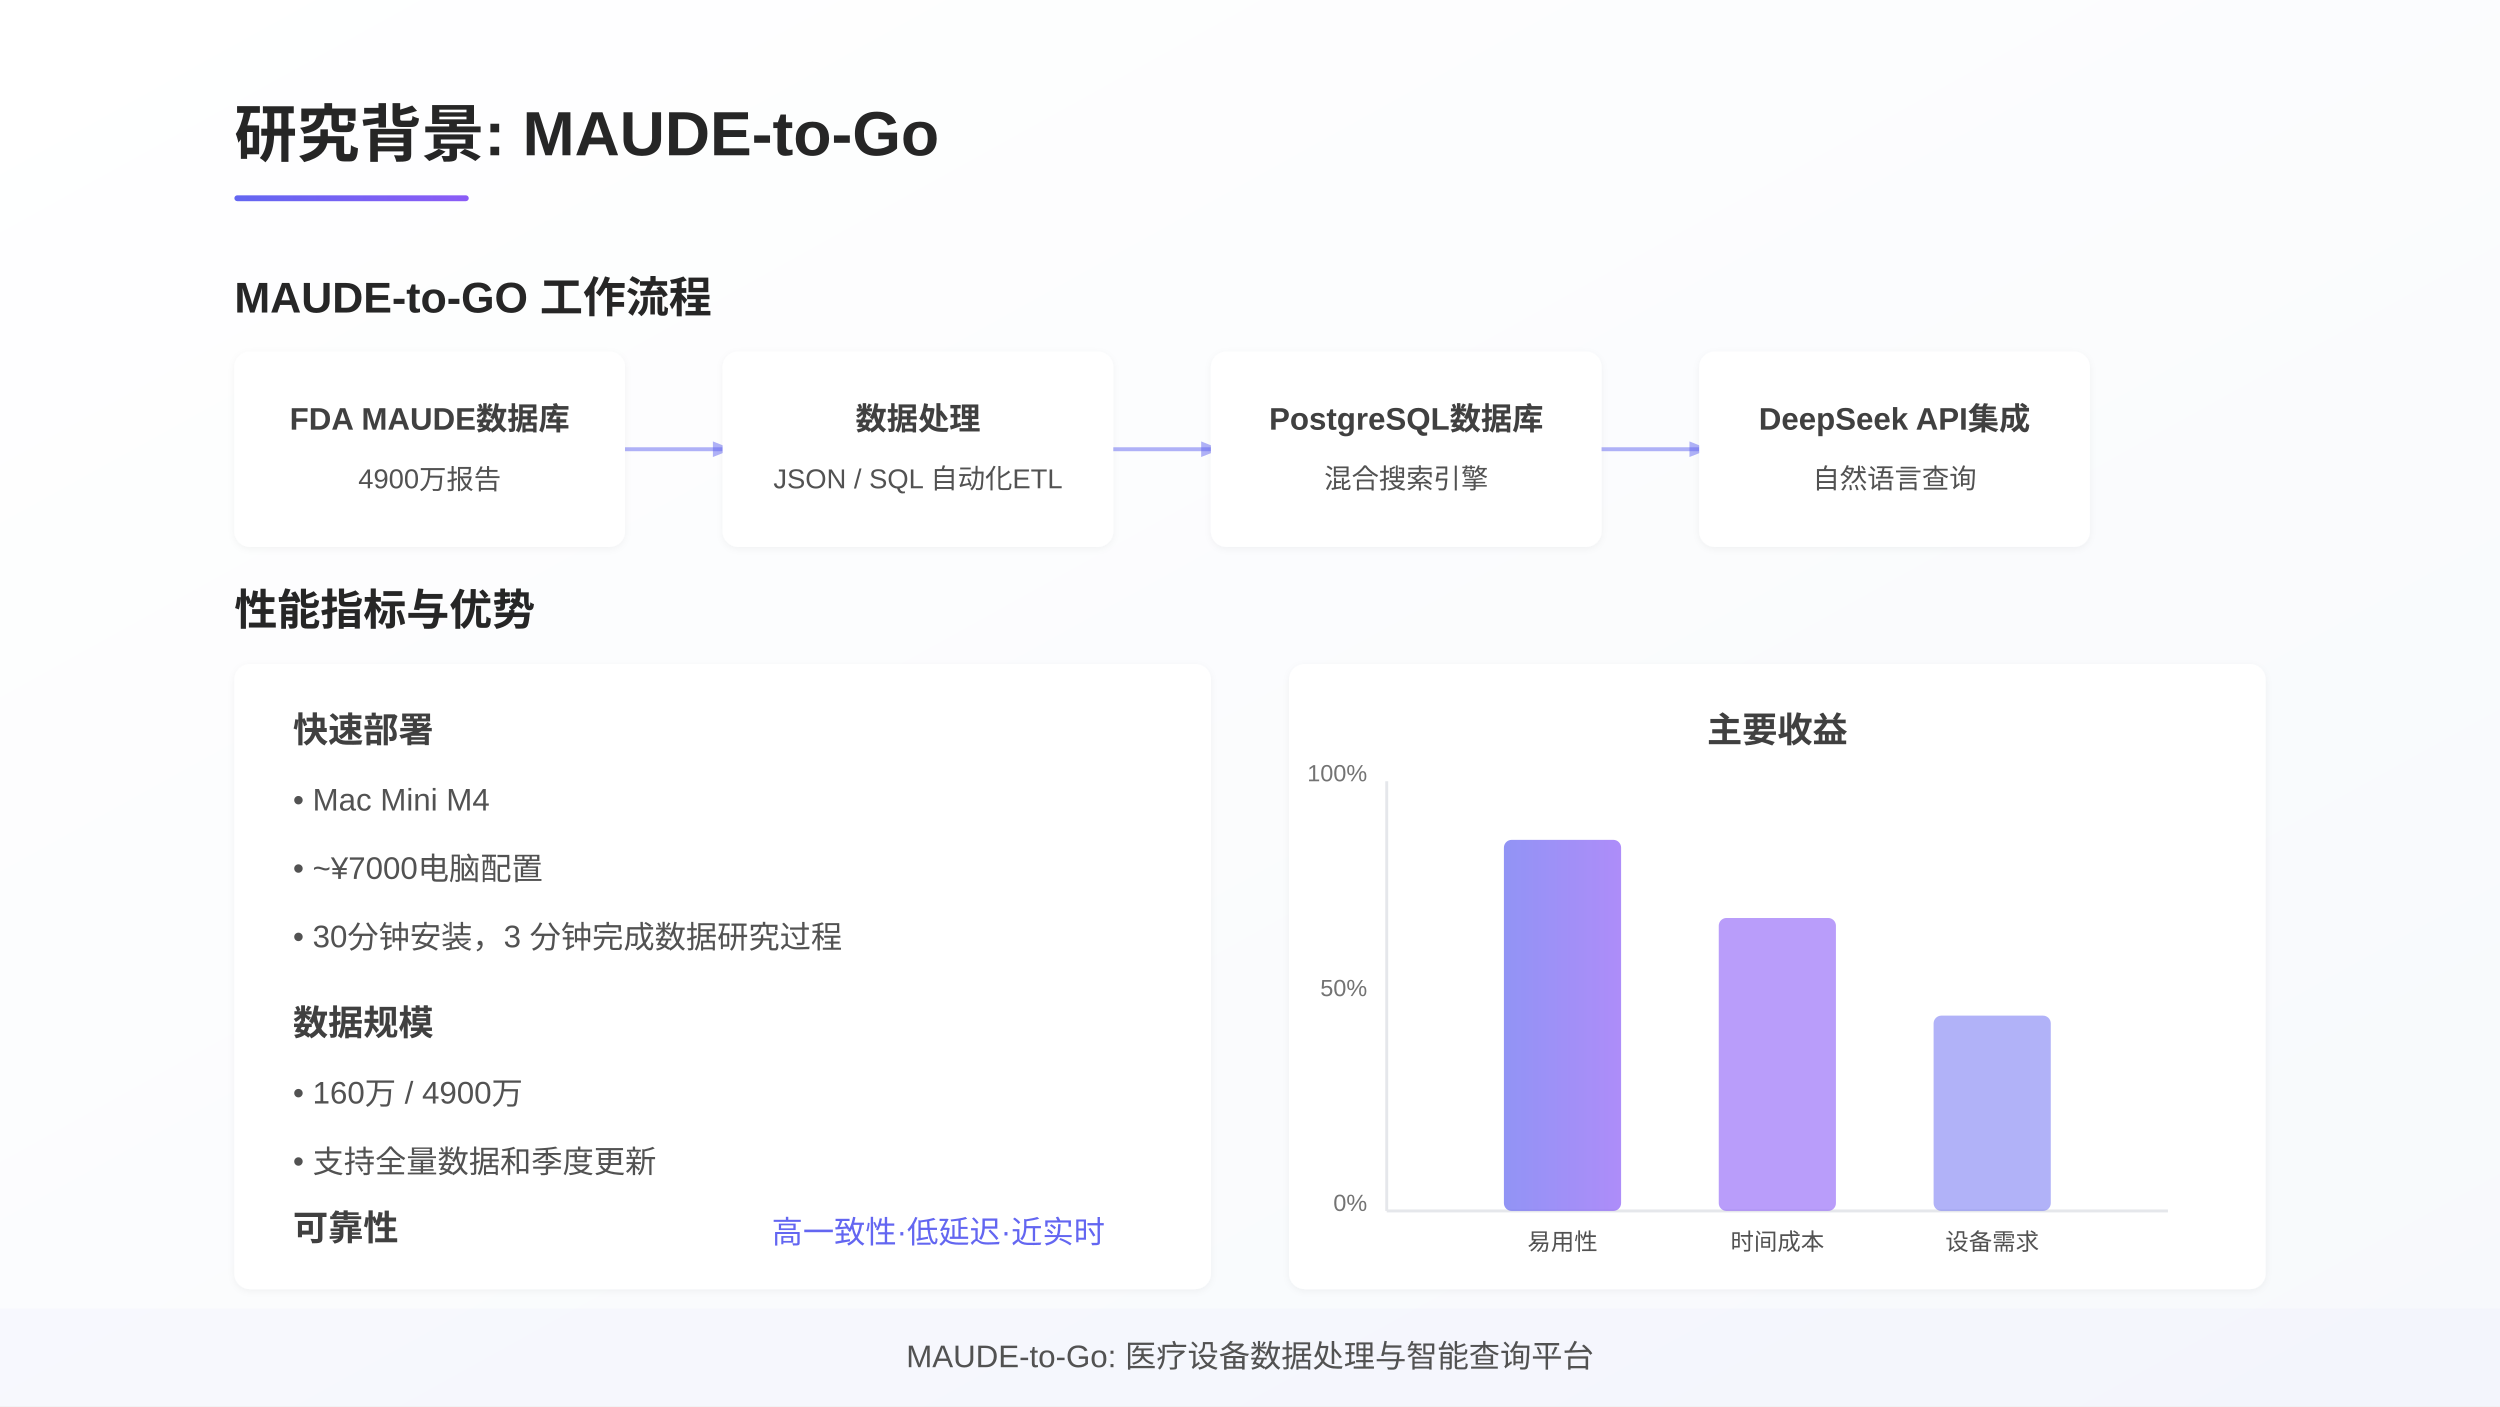
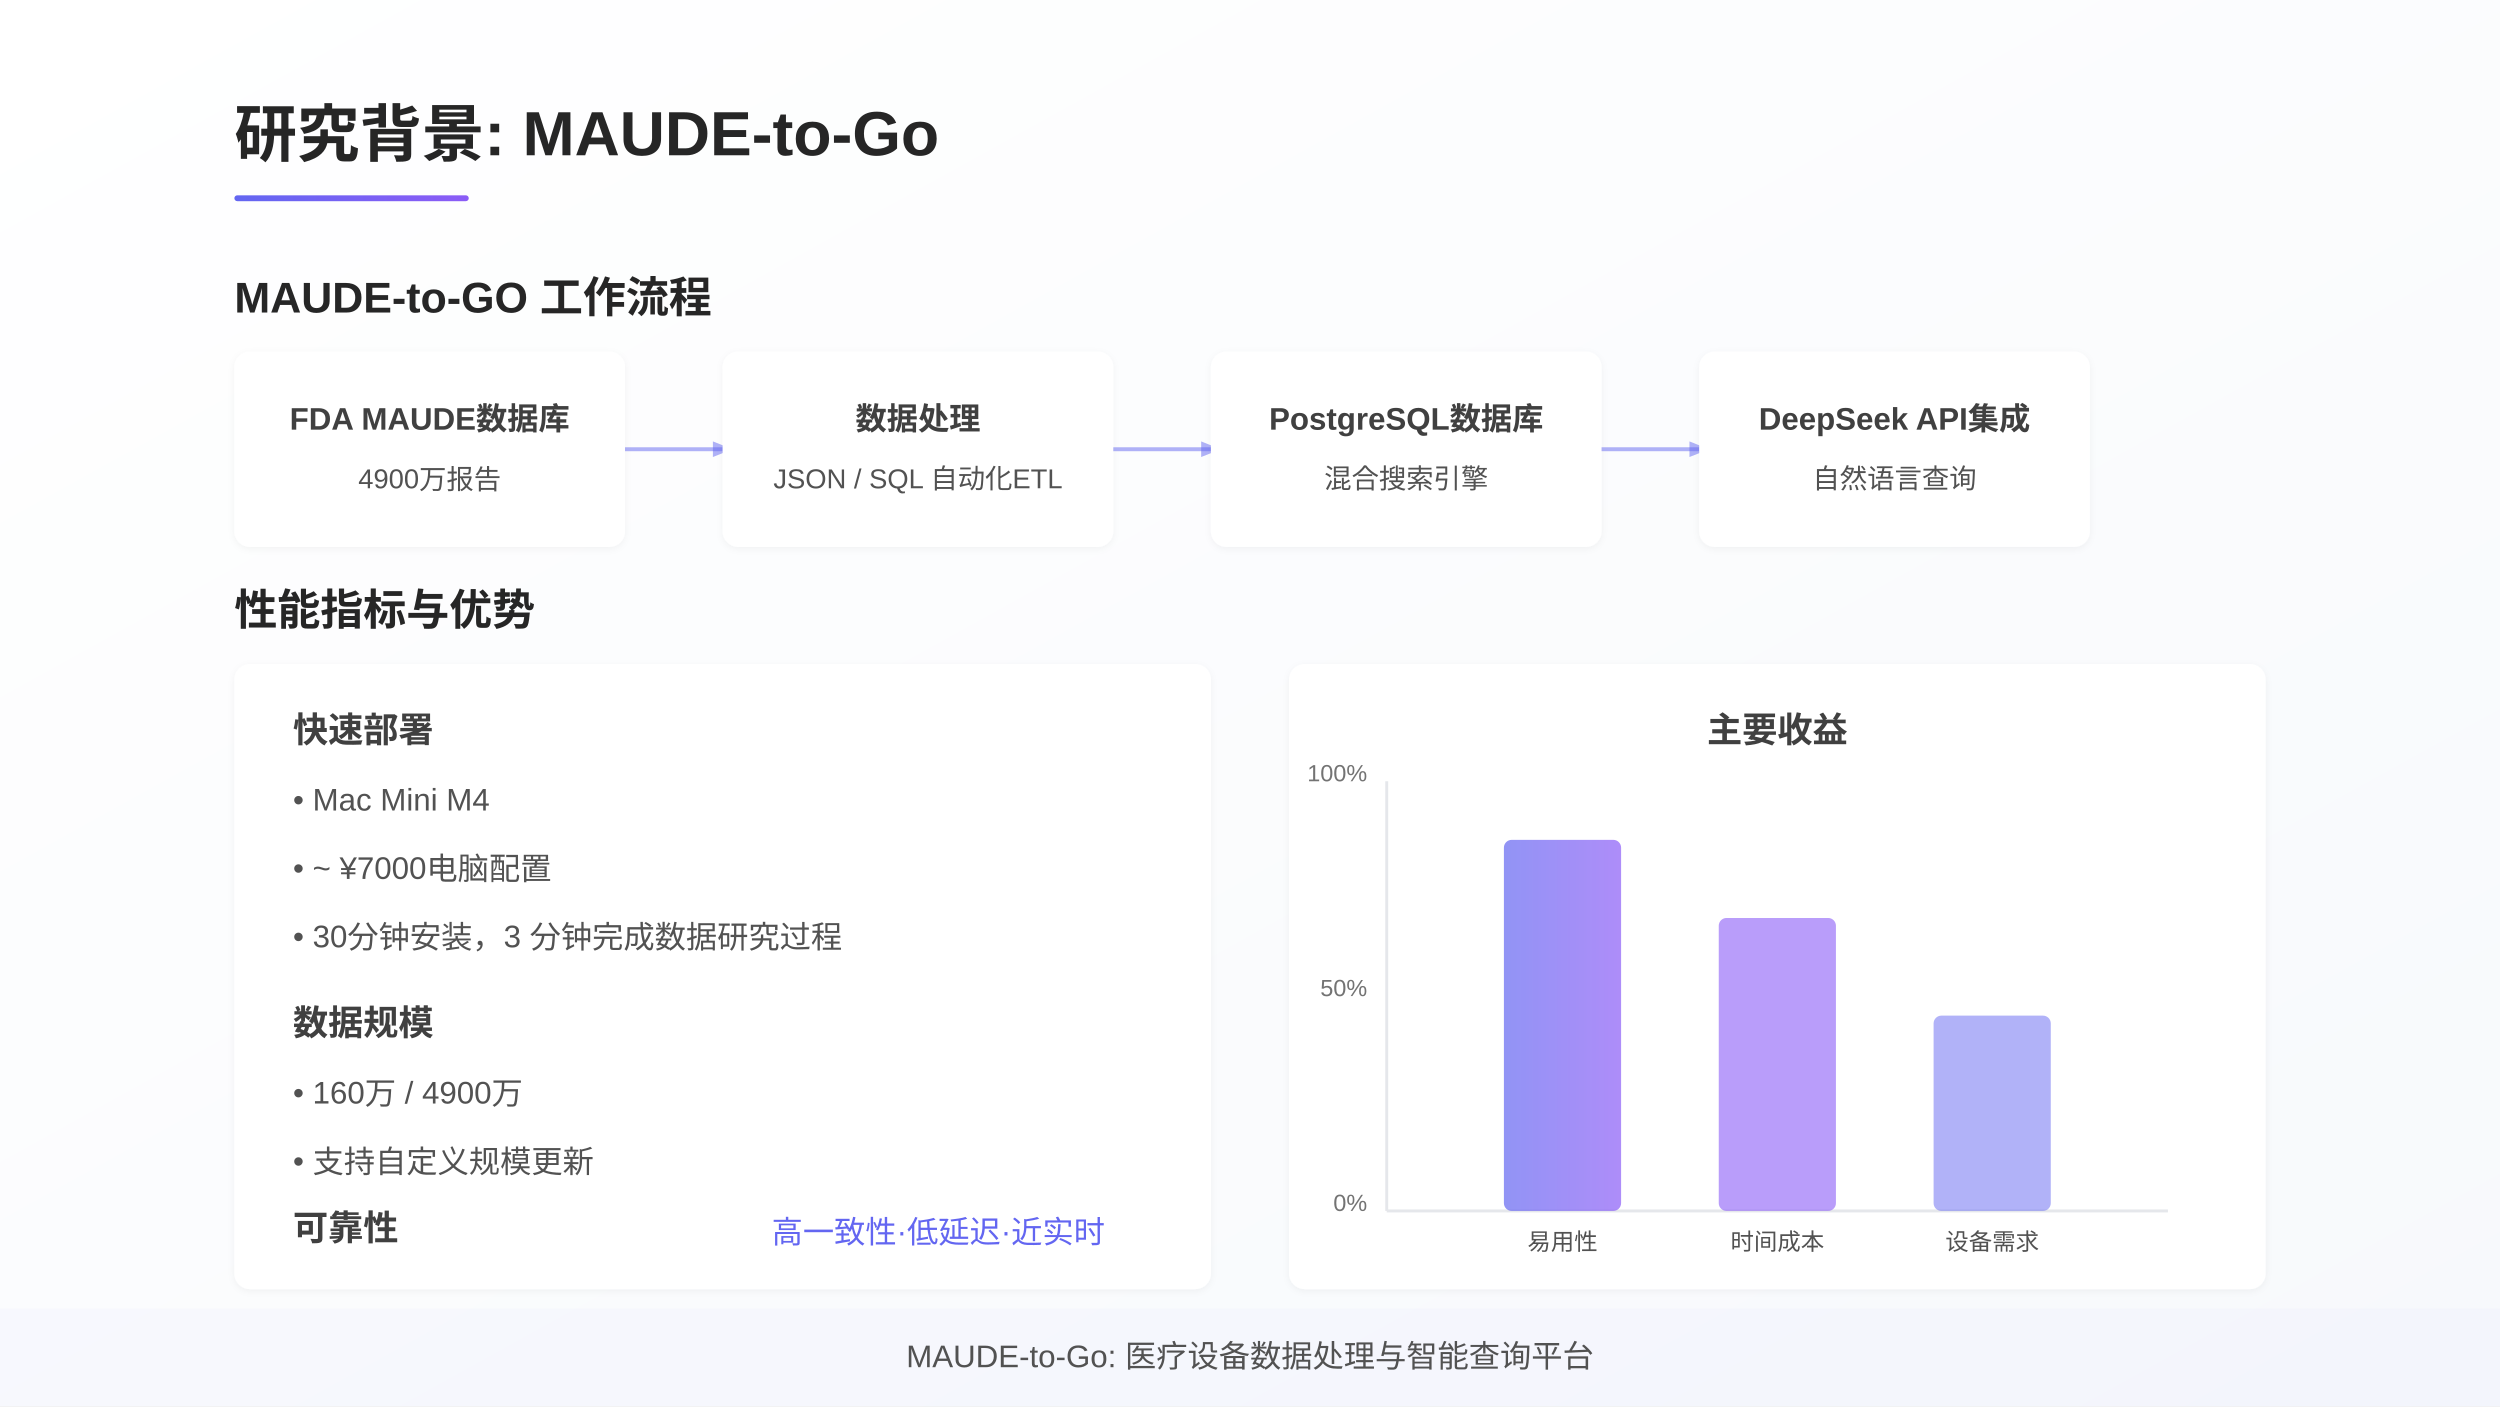
<svg xmlns="http://www.w3.org/2000/svg" width="1280" height="720">
  <defs>
    <linearGradient id="bgGradient" x1="0%" y1="0%" x2="100%" y2="100%">
      <stop offset="0" style="stop-color:#ffffff;stop-opacity:1" />
      <stop offset="1" style="stop-color:#f7f9fc;stop-opacity:1" />
    </linearGradient>
    <linearGradient id="accentGradient" x1="0%" y1="0%" x2="100%" y2="0%">
      <stop offset="0" style="stop-color:#6366f1;stop-opacity:1" />
      <stop offset="1" style="stop-color:#8b5cf6;stop-opacity:1" />
    </linearGradient>
  </defs>
  <rect width="1280" height="720" fill="url(#bgGradient)" />
  <text x="120" y="80" font-family="Arial, sans-serif" font-size="32" font-weight="bold" fill="#262626" style="white-space: pre;">研究背景: MAUDE-to-Go</text>
  <rect x="120" y="100" width="120" height="3" fill="url(#accentGradient)" rx="1.5" />
  <text x="120" y="160" font-family="Arial, sans-serif" font-size="22" font-weight="bold" fill="#262626" style="white-space: pre;">MAUDE-to-GO 工作流程<tspan x="120" dy="1em">​</tspan>
  </text>
  <rect x="120" y="180" width="200" height="100" rx="8" fill="white" filter="drop-shadow(0px 1px 2px rgba(0,0,0,0.05))" />
  <text x="220" y="220" font-family="Arial, sans-serif" font-size="16" font-weight="bold" text-anchor="middle" fill="#404040" style="white-space: pre;">FDA MAUDE数据库</text>
  <text x="220" y="250" font-family="Arial, sans-serif" font-size="14" text-anchor="middle" fill="#525252" style="white-space: pre;">4900万报告</text>
  <path d="M320,230 C350,230 350,230 370,230" stroke="#6366f1" stroke-width="2" fill="none" stroke-opacity="0.5" />
  <polygon points="365,226 375,230 365,234" fill="#6366f1" fill-opacity="0.5" />
  <rect x="370" y="180" width="200" height="100" rx="8" fill="white" filter="drop-shadow(0px 1px 2px rgba(0,0,0,0.05))" />
  <text x="470" y="220" font-family="Arial, sans-serif" font-size="16" font-weight="bold" text-anchor="middle" fill="#404040" style="white-space: pre;">数据处理</text>
  <text x="470" y="250" font-family="Arial, sans-serif" font-size="14" text-anchor="middle" fill="#525252" style="white-space: pre;">JSON / SQL 自动化ETL</text>
  <path d="M570,230 C600,230 600,230 620,230" stroke="#6366f1" stroke-width="2" fill="none" stroke-opacity="0.5" />
  <polygon points="615,226 625,230 615,234" fill="#6366f1" fill-opacity="0.5" />
  <rect x="620" y="180" width="200" height="100" rx="8" fill="white" filter="drop-shadow(0px 1px 2px rgba(0,0,0,0.05))" />
  <text x="720" y="220" font-family="Arial, sans-serif" font-size="16" font-weight="bold" text-anchor="middle" fill="#404040" style="white-space: pre;">PostgreSQL数据库</text>
  <text x="720" y="250" font-family="Arial, sans-serif" font-size="14" text-anchor="middle" fill="#525252" style="white-space: pre;">混合搜索引擎</text>
  <path d="M820,230 C850,230 850,230 870,230" stroke="#6366f1" stroke-width="2" fill="none" stroke-opacity="0.5" />
  <polygon points="865,226 875,230 865,234" fill="#6366f1" fill-opacity="0.5" />
  <rect x="870" y="180" width="200" height="100" rx="8" fill="white" filter="drop-shadow(0px 1px 2px rgba(0,0,0,0.05))" />
  <text x="970" y="220" font-family="Arial, sans-serif" font-size="16" font-weight="bold" text-anchor="middle" fill="#404040" style="white-space: pre;">DeepSeek API集成</text>
  <text x="970" y="250" font-family="Arial, sans-serif" font-size="14" text-anchor="middle" fill="#525252" style="white-space: pre;">自然语言查询</text>
  <text x="120" y="320" font-family="Arial, sans-serif" font-size="22" font-weight="bold" fill="#262626" style="white-space: pre;">性能指标与优势</text>
  <rect x="120" y="340" width="500" height="320" rx="8" fill="white" filter="drop-shadow(0px 1px 2px rgba(0,0,0,0.05))" />
  <text x="150" y="380" font-family="Arial, sans-serif" font-size="18" font-weight="bold" fill="#404040" style="white-space: pre;">快速部署</text>
  <text x="150" y="415" font-family="Arial, sans-serif" font-size="16" fill="#525252" style="white-space: pre;">• Mac Mini M4</text>
-   <text x="150" y="450" font-family="Arial, sans-serif" font-size="16" fill="#525252" style="white-space: pre;">• ~¥7000电脑配置</text>
+   <text x="150" y="450" font-family="Arial, sans-serif" font-size="16" fill="#525252" style="white-space: pre;">• ~ ¥7000电脑配置</text>
  <text x="150" y="485" font-family="Arial, sans-serif" font-size="16" fill="#525252" style="white-space: pre;">• 30分钟安装，3 分钟完成数据研究过程<tspan x="150" dy="1em">​</tspan>
  </text>
  <text x="150" y="530" font-family="Arial, sans-serif" font-size="18" font-weight="bold" fill="#404040" style="white-space: pre;">数据规模</text>
  <text x="150" y="565" font-family="Arial, sans-serif" font-size="16" fill="#525252" style="white-space: pre;">• 160万 / 4900万</text>
-   <text x="150" y="600" font-family="Arial, sans-serif" font-size="16" fill="#525252" style="white-space: pre;">• 支持全量数据和季度更新</text>
+   <text x="150" y="600" font-family="Arial, sans-serif" font-size="16" fill="#525252" style="white-space: pre;">• 支持自定义规模更新</text>
  <text x="150" y="635" font-family="Arial, sans-serif" font-size="18" font-weight="bold" fill="#404040" style="white-space: pre;">可靠性</text>
  <text x="395.069" y="636.454" font-family="Arial, sans-serif" font-size="16" fill="#6366f1" style="white-space: pre; font-size: 16px;">高一致性·低延迟·近实时</text>
  <rect x="660" y="340" width="500" height="320" rx="8" fill="white" filter="drop-shadow(0px 1px 2px rgba(0,0,0,0.05))" />
  <text x="910" y="380" font-family="Arial, sans-serif" font-size="18" font-weight="bold" text-anchor="middle" fill="#404040" style="white-space: pre;">主要收益<tspan x="910" dy="1em">​</tspan>
  </text>
  <rect x="710" y="400" width="400" height="220" fill="none" />
  <line x1="710" y1="400" x2="710" y2="620" stroke="#e5e7eb" stroke-width="1.5" />
  <text x="700" y="400" font-family="Arial, sans-serif" font-size="12" text-anchor="end" fill="#737373" style="white-space: pre;">100%</text>
  <text x="700" y="510" font-family="Arial, sans-serif" font-size="12" text-anchor="end" fill="#737373" style="white-space: pre;">50%</text>
  <text x="700" y="620" font-family="Arial, sans-serif" font-size="12" text-anchor="end" fill="#737373" style="white-space: pre;">0%</text>
  <line x1="710" y1="620" x2="1110" y2="620" stroke="#e5e7eb" stroke-width="1.5" />
  <rect x="770" y="430" width="60" height="190" rx="4" fill="url(#accentGradient)" opacity="0.7" />
  <text x="800" y="640" font-family="Arial, sans-serif" font-size="12" text-anchor="middle" fill="#525252" style="white-space: pre;">易用性</text>
  <rect x="880" y="470" width="60" height="150" rx="4" fill="#8b5cf6" opacity="0.6" />
  <text x="910" y="640" font-family="Arial, sans-serif" font-size="12" text-anchor="middle" fill="#525252" style="white-space: pre;">时间成本</text>
  <rect x="990" y="520" width="60" height="100" rx="4" fill="#6366f1" opacity="0.5" />
  <text x="1020" y="640" font-family="Arial, sans-serif" font-size="12" text-anchor="middle" fill="#525252" style="white-space: pre;">设备需求</text>
  <rect x="0" y="670" width="1280" height="50" fill="#6366f1" opacity="0.03" />
  <text x="640" y="700" font-family="Arial, sans-serif" font-size="16" fill="#525252" text-anchor="middle" style="white-space: pre;">MAUDE-to-Go: 医疗设备数据处理与智能查询平台</text>
</svg>
